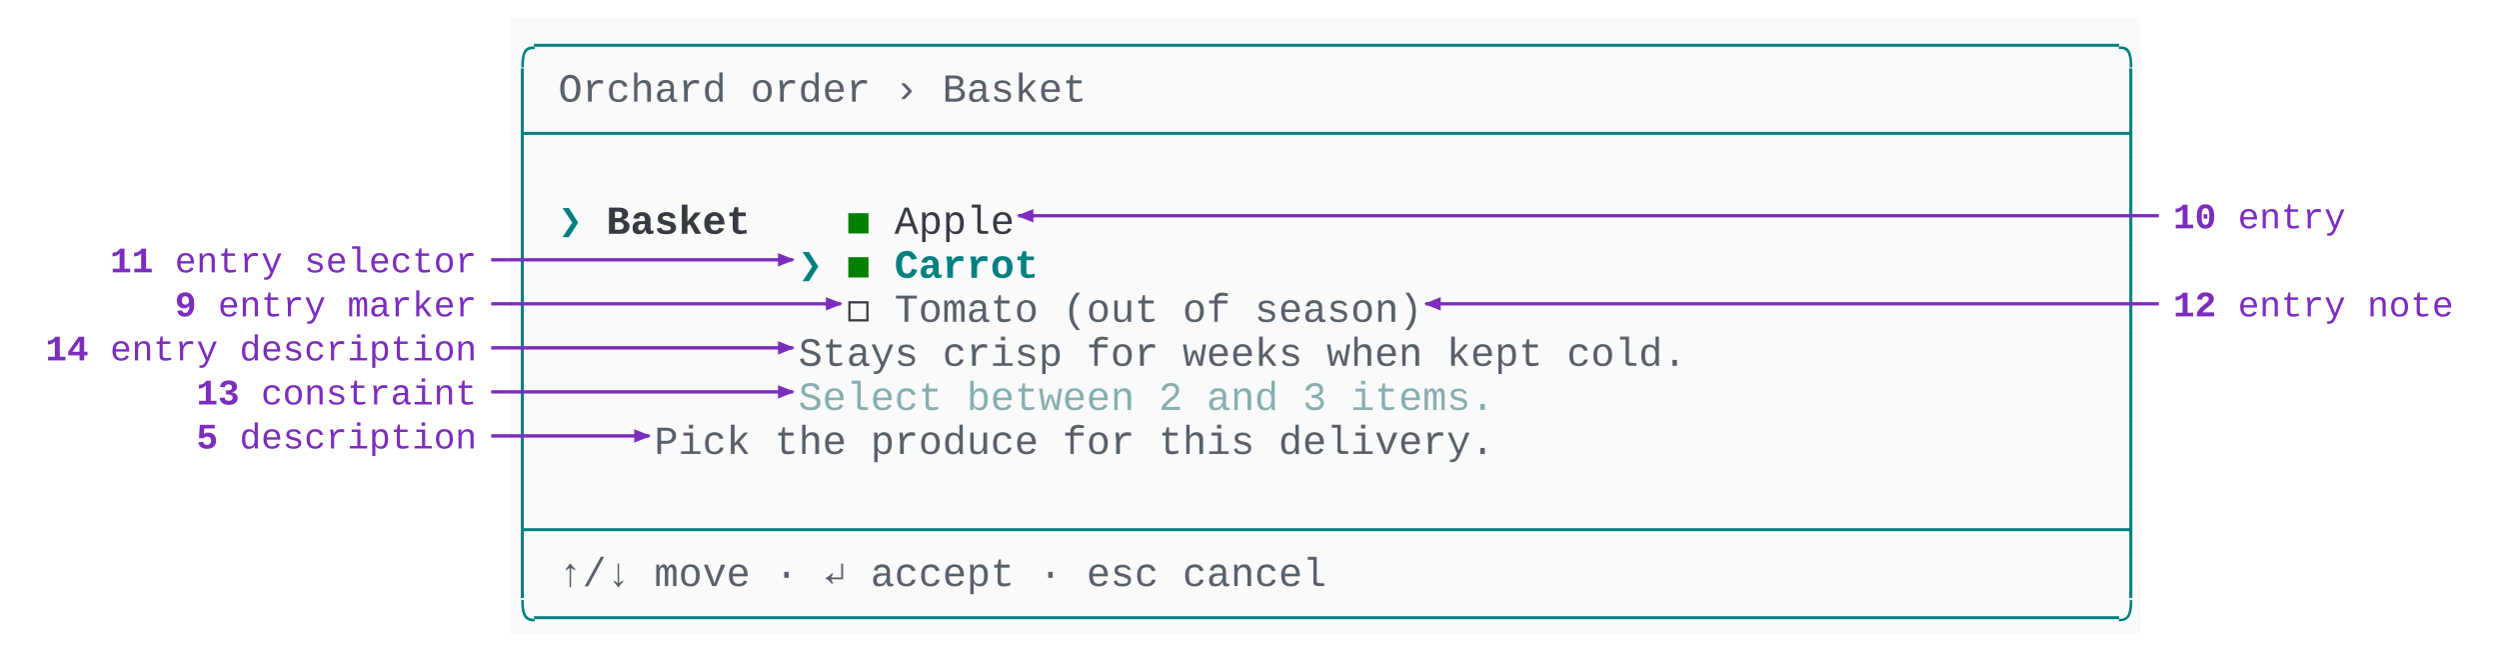
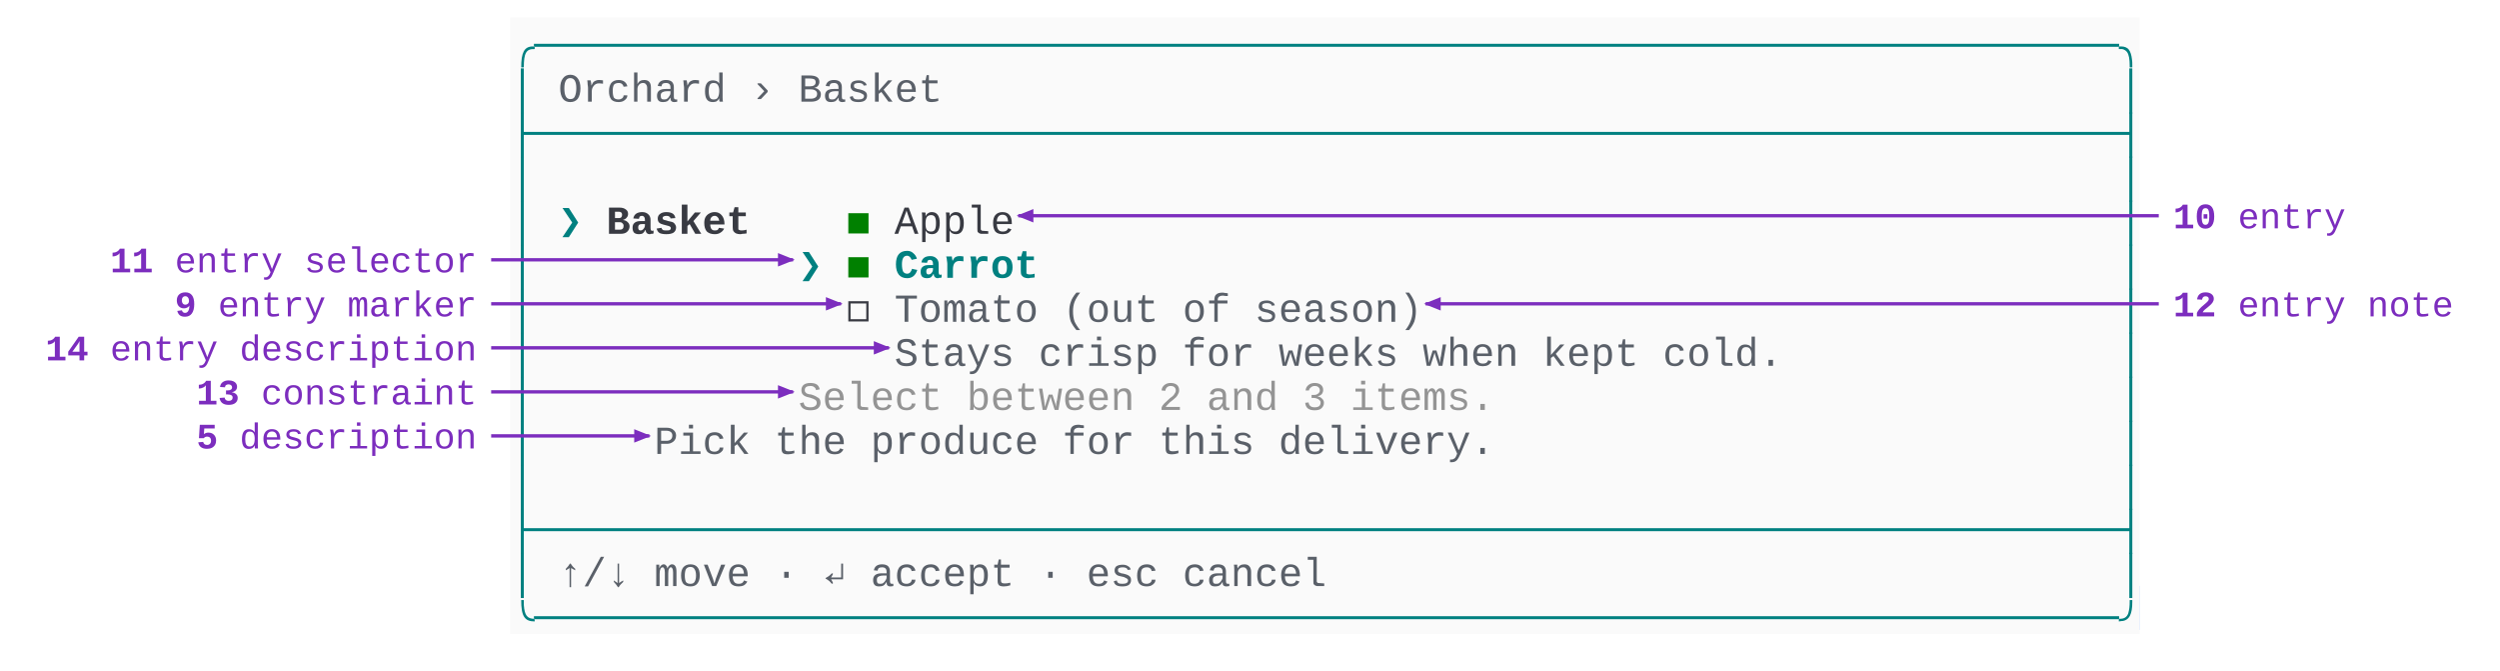
<svg xmlns="http://www.w3.org/2000/svg" xmlns:xlink="http://www.w3.org/1999/xlink" width="1043.00" height="279.53">
  <defs>
    <marker id="anatomy-arrow" viewBox="0 0 10 10" refX="9" refY="5" markerWidth="5" markerHeight="5" orient="auto-start-reverse">
      <path d="M 0 1 L 10 5 L 0 9 z" fill="rgb(124,45,190)" />
    </marker>
  </defs>
  <g transform="translate(213.00,7.35)">
    <svg width="680" height="257.18">
      <rect width="680" height="257.18" rx="0" ry="0" class="a" />
      <svg height="257.18" viewBox="0 0 68 25.718" width="680">
-         <style>.a{fill:rgb(250,250,250)}.b{font-family:Consolas,"Courier New",Courier,"Liberation Mono",monospace}.c{fill:rgb(0,128,128);white-space:pre}.d{fill:transparent}.e{fill:rgb(82,139,255)}.f{fill:rgb(90,96,105);white-space:pre}.g{fill:rgb(0,128,128);font-weight:bold;white-space:pre}.h{fill:rgb(56,58,66);font-weight:bold;white-space:pre}.i{fill:rgb(0,128,0);white-space:pre}.j{fill:rgb(56,58,66);white-space:pre}.k{fill:rgb(135,175,175);white-space:pre}</style>
+         <style>.a{fill:rgb(250,250,250)}.b{font-family:Consolas,"Courier New",Courier,"Liberation Mono",monospace}.c{fill:rgb(0,128,128);white-space:pre}.d{fill:transparent}.e{fill:rgb(82,139,255)}.f{fill:rgb(90,96,105);white-space:pre}.g{fill:rgb(0,128,128);font-weight:bold;white-space:pre}.h{fill:rgb(56,58,66);font-weight:bold;white-space:pre}.i{fill:rgb(0,128,0);white-space:pre}.j{fill:rgb(56,58,66);white-space:pre}.k{fill:rgb(148,148,148);white-space:pre}</style>
        <g font-family="Consolas, &quot;Courier New&quot;, Courier, &quot;Liberation Mono&quot;, monospace" font-size="1.67" class="b">
          <defs>
            <symbol id="1">
              <text x="0" y="1.67" class="c" textLength="68.136" lengthAdjust="spacingAndGlyphs">├──────────────────────────────────────────────────────────────────┤</text>
            </symbol>
            <symbol id="2">
              <text x="0" y="1.67" class="c" textLength="1.002" lengthAdjust="spacingAndGlyphs">│</text>
              <text x="67.134" y="1.67" class="c" textLength="1.002" lengthAdjust="spacingAndGlyphs">│</text>
            </symbol>
            <symbol id="a">
              <rect height="14" width="68" x="0" y="0" class="d" />
            </symbol>
            <symbol id="b">
              <rect height="1.837" width="1.102" class="e" />
            </symbol>
          </defs>
          <rect height="25.718" width="68" class="a" />
          <svg x="0" y="0" width="68">
            <svg x="0">
              <use xlink:href="#a" />
              <use xlink:href="#b" x="67.996" y="23.706" />
              <text x="0" y="1.67" class="c" textLength="68.136" lengthAdjust="spacingAndGlyphs">╭──────────────────────────────────────────────────────────────────╮</text>
              <text x="0" y="3.507" class="c" textLength="1.002" lengthAdjust="spacingAndGlyphs">│</text>
              <text x="2.004" y="3.507" class="f" textLength="7.014" lengthAdjust="spacingAndGlyphs">Orchard</text>
-               <text x="10.02" y="3.507" class="f" textLength="5.01" lengthAdjust="spacingAndGlyphs">order</text>
-               <text x="16.032" y="3.507" class="f" textLength="1.002" lengthAdjust="spacingAndGlyphs">›</text>
-               <text x="18.036" y="3.507" class="f" textLength="6.012" lengthAdjust="spacingAndGlyphs">Basket</text>
+               <text x="10.02" y="3.507" class="f" textLength="1.002" lengthAdjust="spacingAndGlyphs">›</text>
+               <text x="12.024" y="3.507" class="f" textLength="6.012" lengthAdjust="spacingAndGlyphs">Basket</text>
              <text x="67.134" y="3.507" class="c" textLength="1.002" lengthAdjust="spacingAndGlyphs">│</text>
              <use xlink:href="#1" y="3.674" />
              <use xlink:href="#2" y="5.511" />
              <text x="0" y="9.018" class="c" textLength="1.002" lengthAdjust="spacingAndGlyphs">│</text>
              <text x="2.004" y="9.018" class="g" textLength="1.002" lengthAdjust="spacingAndGlyphs">❯</text>
              <text x="4.008" y="9.018" class="h" textLength="6.012" lengthAdjust="spacingAndGlyphs">Basket</text>
              <text x="14.028" y="9.018" class="i" textLength="1.002" lengthAdjust="spacingAndGlyphs">◼</text>
              <text x="16.032" y="9.018" class="j" textLength="5.01" lengthAdjust="spacingAndGlyphs">Apple</text>
              <text x="67.134" y="9.018" class="c" textLength="1.002" lengthAdjust="spacingAndGlyphs">│</text>
              <text x="0" y="10.855" class="c" textLength="1.002" lengthAdjust="spacingAndGlyphs">│</text>
              <text x="12.024" y="10.855" class="g" textLength="1.002" lengthAdjust="spacingAndGlyphs">❯</text>
              <text x="14.028" y="10.855" class="i" textLength="1.002" lengthAdjust="spacingAndGlyphs">◼</text>
              <text x="16.032" y="10.855" class="g" textLength="6.012" lengthAdjust="spacingAndGlyphs">Carrot</text>
              <text x="67.134" y="10.855" class="c" textLength="1.002" lengthAdjust="spacingAndGlyphs">│</text>
              <text x="0" y="12.692" class="c" textLength="1.002" lengthAdjust="spacingAndGlyphs">│</text>
              <text x="14.028" y="12.692" class="j" textLength="1.002" lengthAdjust="spacingAndGlyphs">◻</text>
              <text x="16.032" y="12.692" class="f" textLength="6.012" lengthAdjust="spacingAndGlyphs">Tomato</text>
              <text x="23.046" y="12.692" class="f" textLength="4.008" lengthAdjust="spacingAndGlyphs">(out</text>
              <text x="28.056" y="12.692" class="f" textLength="2.004" lengthAdjust="spacingAndGlyphs">of</text>
              <text x="31.062" y="12.692" class="f" textLength="7.014" lengthAdjust="spacingAndGlyphs">season)</text>
              <text x="67.134" y="12.692" class="c" textLength="1.002" lengthAdjust="spacingAndGlyphs">│</text>
              <text x="0" y="14.529" class="c" textLength="1.002" lengthAdjust="spacingAndGlyphs">│</text>
-               <text x="12.024" y="14.529" class="f" textLength="5.01" lengthAdjust="spacingAndGlyphs">Stays</text>
-               <text x="18.036" y="14.529" class="f" textLength="5.01" lengthAdjust="spacingAndGlyphs">crisp</text>
-               <text x="24.048" y="14.529" class="f" textLength="3.006" lengthAdjust="spacingAndGlyphs">for</text>
-               <text x="28.056" y="14.529" class="f" textLength="5.01" lengthAdjust="spacingAndGlyphs">weeks</text>
-               <text x="34.068" y="14.529" class="f" textLength="4.008" lengthAdjust="spacingAndGlyphs">when</text>
-               <text x="39.078" y="14.529" class="f" textLength="4.008" lengthAdjust="spacingAndGlyphs">kept</text>
-               <text x="44.088" y="14.529" class="f" textLength="5.01" lengthAdjust="spacingAndGlyphs">cold.</text>
+               <text x="16.032" y="14.529" class="f" textLength="5.01" lengthAdjust="spacingAndGlyphs">Stays</text>
+               <text x="22.044" y="14.529" class="f" textLength="5.01" lengthAdjust="spacingAndGlyphs">crisp</text>
+               <text x="28.056" y="14.529" class="f" textLength="3.006" lengthAdjust="spacingAndGlyphs">for</text>
+               <text x="32.064" y="14.529" class="f" textLength="5.01" lengthAdjust="spacingAndGlyphs">weeks</text>
+               <text x="38.076" y="14.529" class="f" textLength="4.008" lengthAdjust="spacingAndGlyphs">when</text>
+               <text x="43.086" y="14.529" class="f" textLength="4.008" lengthAdjust="spacingAndGlyphs">kept</text>
+               <text x="48.096" y="14.529" class="f" textLength="5.01" lengthAdjust="spacingAndGlyphs">cold.</text>
              <text x="67.134" y="14.529" class="c" textLength="1.002" lengthAdjust="spacingAndGlyphs">│</text>
              <text x="0" y="16.366" class="c" textLength="1.002" lengthAdjust="spacingAndGlyphs">│</text>
              <text x="12.024" y="16.366" class="k" textLength="6.012" lengthAdjust="spacingAndGlyphs">Select</text>
              <text x="19.038" y="16.366" class="k" textLength="7.014" lengthAdjust="spacingAndGlyphs">between</text>
              <text x="27.054" y="16.366" class="k" textLength="1.002" lengthAdjust="spacingAndGlyphs">2</text>
              <text x="29.058" y="16.366" class="k" textLength="3.006" lengthAdjust="spacingAndGlyphs">and</text>
              <text x="33.066" y="16.366" class="k" textLength="1.002" lengthAdjust="spacingAndGlyphs">3</text>
              <text x="35.07" y="16.366" class="k" textLength="6.012" lengthAdjust="spacingAndGlyphs">items.</text>
              <text x="67.134" y="16.366" class="c" textLength="1.002" lengthAdjust="spacingAndGlyphs">│</text>
              <text x="0" y="18.203" class="c" textLength="1.002" lengthAdjust="spacingAndGlyphs">│</text>
              <text x="6.012" y="18.203" class="f" textLength="4.008" lengthAdjust="spacingAndGlyphs">Pick</text>
              <text x="11.022" y="18.203" class="f" textLength="3.006" lengthAdjust="spacingAndGlyphs">the</text>
              <text x="15.03" y="18.203" class="f" textLength="7.014" lengthAdjust="spacingAndGlyphs">produce</text>
              <text x="23.046" y="18.203" class="f" textLength="3.006" lengthAdjust="spacingAndGlyphs">for</text>
              <text x="27.054" y="18.203" class="f" textLength="4.008" lengthAdjust="spacingAndGlyphs">this</text>
              <text x="32.064" y="18.203" class="f" textLength="9.018" lengthAdjust="spacingAndGlyphs">delivery.</text>
              <text x="67.134" y="18.203" class="c" textLength="1.002" lengthAdjust="spacingAndGlyphs">│</text>
              <use xlink:href="#2" y="18.37" />
              <use xlink:href="#1" y="20.207" />
              <text x="0" y="23.714" class="c" textLength="1.002" lengthAdjust="spacingAndGlyphs">│</text>
              <text x="2.004" y="23.714" class="f" textLength="3.006" lengthAdjust="spacingAndGlyphs">↑/↓</text>
              <text x="6.012" y="23.714" class="f" textLength="4.008" lengthAdjust="spacingAndGlyphs">move</text>
              <text x="11.022" y="23.714" class="f" textLength="1.002" lengthAdjust="spacingAndGlyphs">·</text>
              <text x="13.026" y="23.714" class="f" textLength="1.002" lengthAdjust="spacingAndGlyphs">↵</text>
              <text x="15.03" y="23.714" class="f" textLength="6.012" lengthAdjust="spacingAndGlyphs">accept</text>
              <text x="22.044" y="23.714" class="f" textLength="1.002" lengthAdjust="spacingAndGlyphs">·</text>
              <text x="24.048" y="23.714" class="f" textLength="3.006" lengthAdjust="spacingAndGlyphs">esc</text>
              <text x="28.056" y="23.714" class="f" textLength="6.012" lengthAdjust="spacingAndGlyphs">cancel</text>
              <text x="67.134" y="23.714" class="c" textLength="1.002" lengthAdjust="spacingAndGlyphs">│</text>
              <text x="0" y="25.551" class="c" textLength="68.136" lengthAdjust="spacingAndGlyphs">╰──────────────────────────────────────────────────────────────────╯</text>
            </svg>
          </svg>
        </g>
      </svg>
    </svg>
  </g>
  <g>
    <path d="M 901.00 90.01 L 899.00 90.01 L 425.00 90.01" fill="none" stroke="rgb(124,45,190)" stroke-width="1.4" stroke-linejoin="round" marker-end="url(#anatomy-arrow)" />
    <text x="907.00" y="95.26" text-anchor="start" fill="rgb(124,45,190)" font-family="Consolas, &quot;Courier New&quot;, Courier, monospace" font-size="15.0">
      <tspan font-weight="bold">10</tspan>  entry</text>
    <path d="M 205.00 108.38 L 207.00 108.38 L 331.00 108.38" fill="none" stroke="rgb(124,45,190)" stroke-width="1.4" stroke-linejoin="round" marker-end="url(#anatomy-arrow)" />
    <text x="199.00" y="113.63" text-anchor="end" fill="rgb(124,45,190)" font-family="Consolas, &quot;Courier New&quot;, Courier, monospace" font-size="15.0">
      <tspan font-weight="bold">11</tspan>  entry selector</text>
    <path d="M 205.00 126.75 L 207.00 126.75 L 351.00 126.75" fill="none" stroke="rgb(124,45,190)" stroke-width="1.4" stroke-linejoin="round" marker-end="url(#anatomy-arrow)" />
    <text x="199.00" y="132.00" text-anchor="end" fill="rgb(124,45,190)" font-family="Consolas, &quot;Courier New&quot;, Courier, monospace" font-size="15.0">
      <tspan font-weight="bold">9</tspan>  entry marker</text>
    <path d="M 901.00 126.75 L 899.00 126.75 L 595.00 126.75" fill="none" stroke="rgb(124,45,190)" stroke-width="1.4" stroke-linejoin="round" marker-end="url(#anatomy-arrow)" />
    <text x="907.00" y="132.00" text-anchor="start" fill="rgb(124,45,190)" font-family="Consolas, &quot;Courier New&quot;, Courier, monospace" font-size="15.0">
      <tspan font-weight="bold">12</tspan>  entry note</text>
-     <path d="M 205.00 145.12 L 207.00 145.12 L 331.00 145.12" fill="none" stroke="rgb(124,45,190)" stroke-width="1.4" stroke-linejoin="round" marker-end="url(#anatomy-arrow)" />
+     <path d="M 205.00 145.12 L 207.00 145.12 L 371.00 145.12" fill="none" stroke="rgb(124,45,190)" stroke-width="1.4" stroke-linejoin="round" marker-end="url(#anatomy-arrow)" />
    <text x="199.00" y="150.37" text-anchor="end" fill="rgb(124,45,190)" font-family="Consolas, &quot;Courier New&quot;, Courier, monospace" font-size="15.0">
      <tspan font-weight="bold">14</tspan>  entry description</text>
    <path d="M 205.00 163.49 L 207.00 163.49 L 331.00 163.49" fill="none" stroke="rgb(124,45,190)" stroke-width="1.4" stroke-linejoin="round" marker-end="url(#anatomy-arrow)" />
    <text x="199.00" y="168.74" text-anchor="end" fill="rgb(124,45,190)" font-family="Consolas, &quot;Courier New&quot;, Courier, monospace" font-size="15.0">
      <tspan font-weight="bold">13</tspan>  constraint</text>
    <path d="M 205.00 181.86 L 207.00 181.86 L 271.00 181.86" fill="none" stroke="rgb(124,45,190)" stroke-width="1.4" stroke-linejoin="round" marker-end="url(#anatomy-arrow)" />
    <text x="199.00" y="187.11" text-anchor="end" fill="rgb(124,45,190)" font-family="Consolas, &quot;Courier New&quot;, Courier, monospace" font-size="15.0">
      <tspan font-weight="bold">5</tspan>  description</text>
  </g>
</svg>
